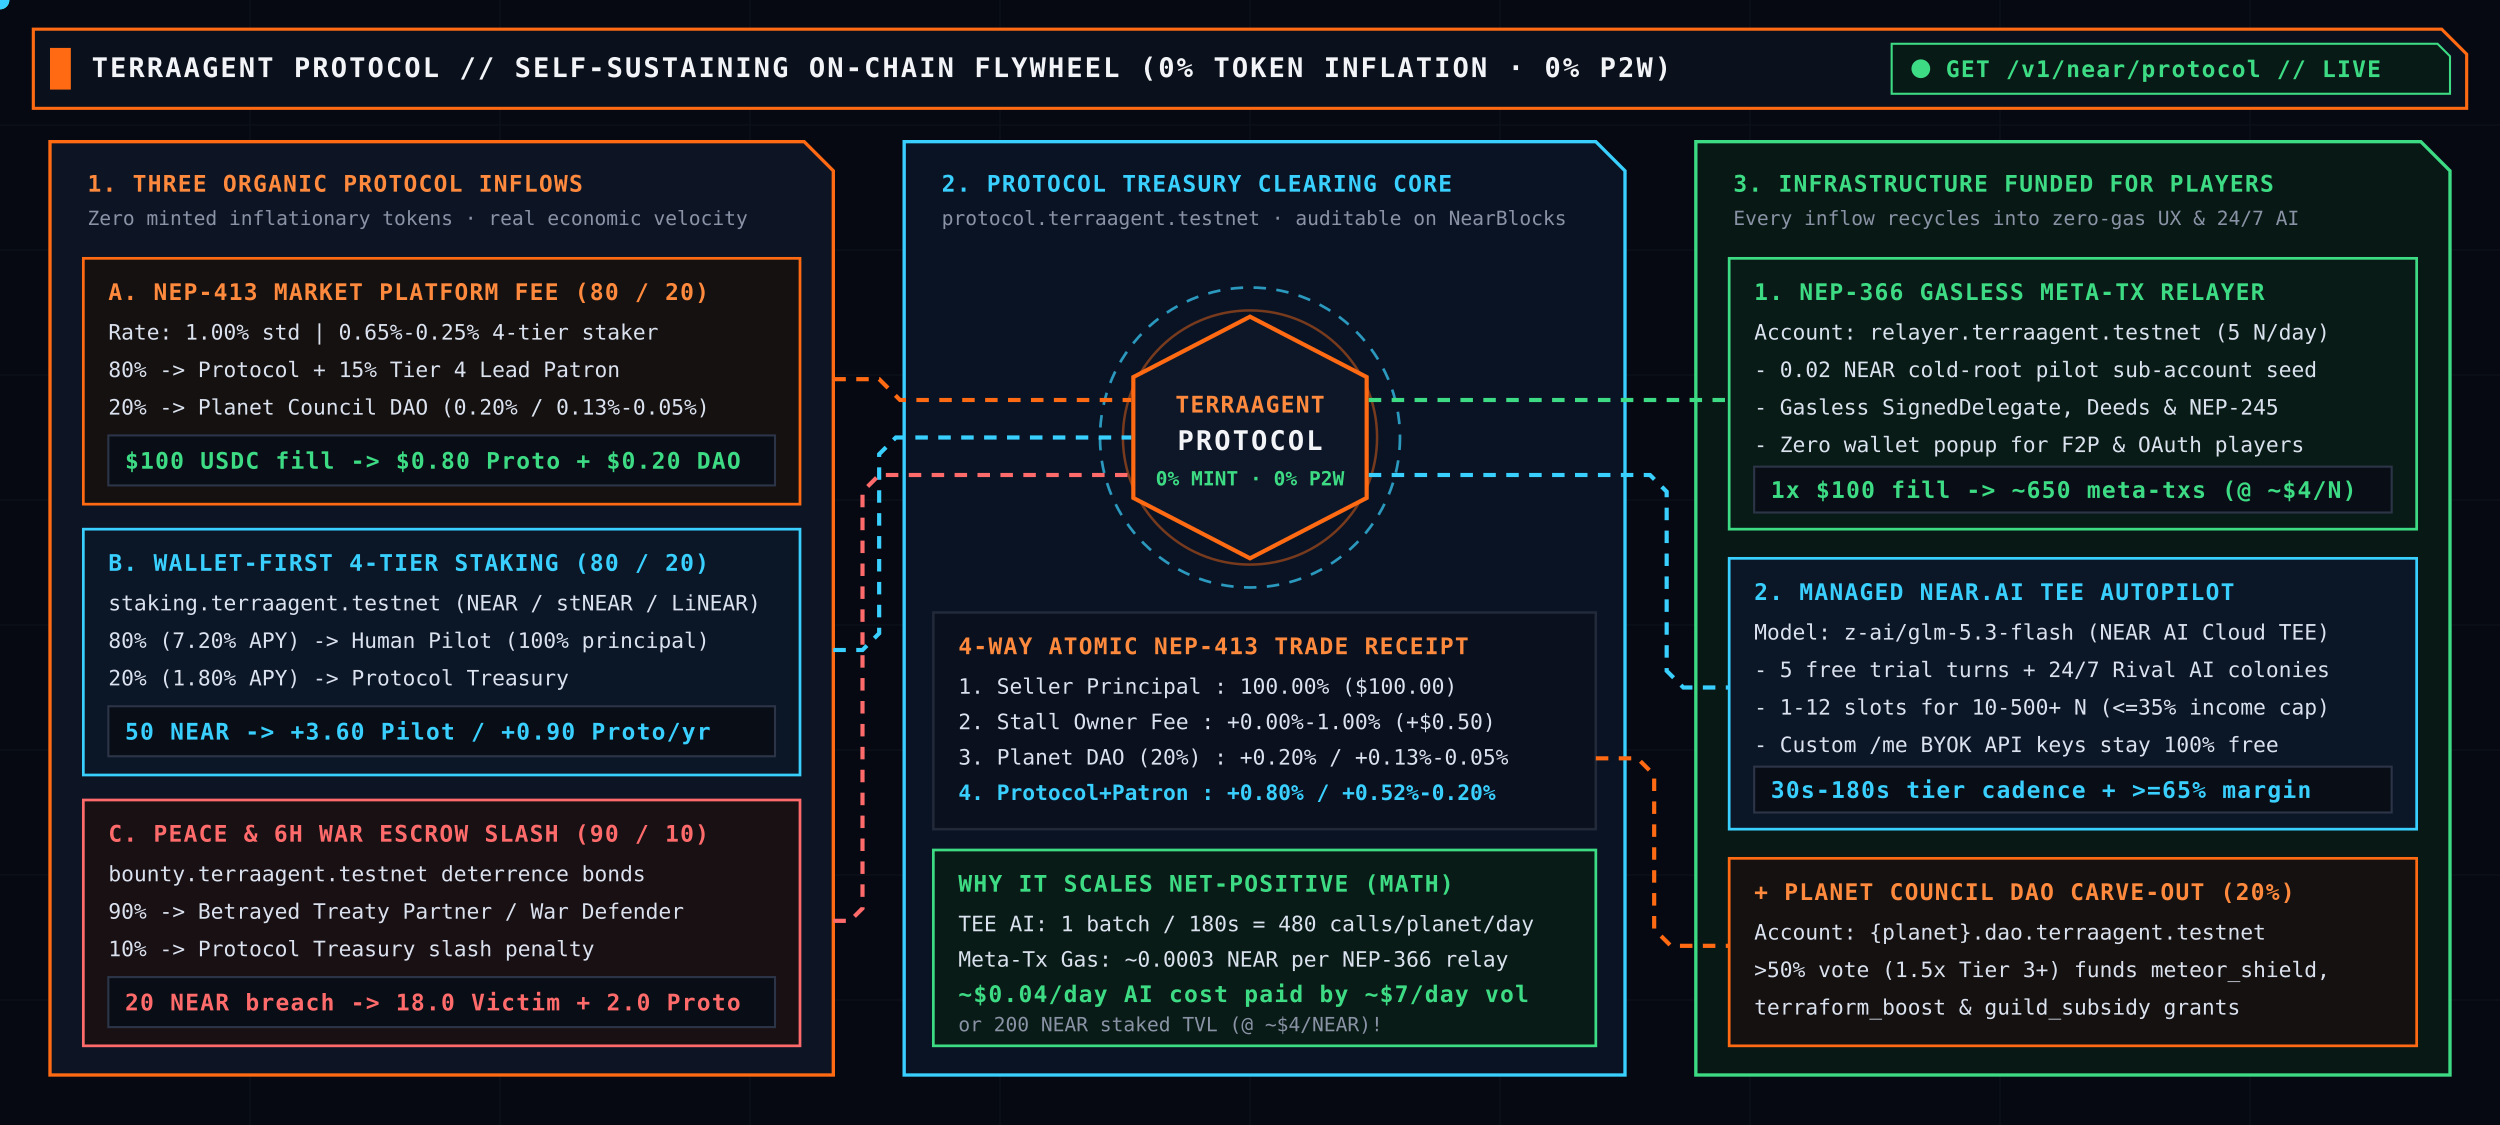
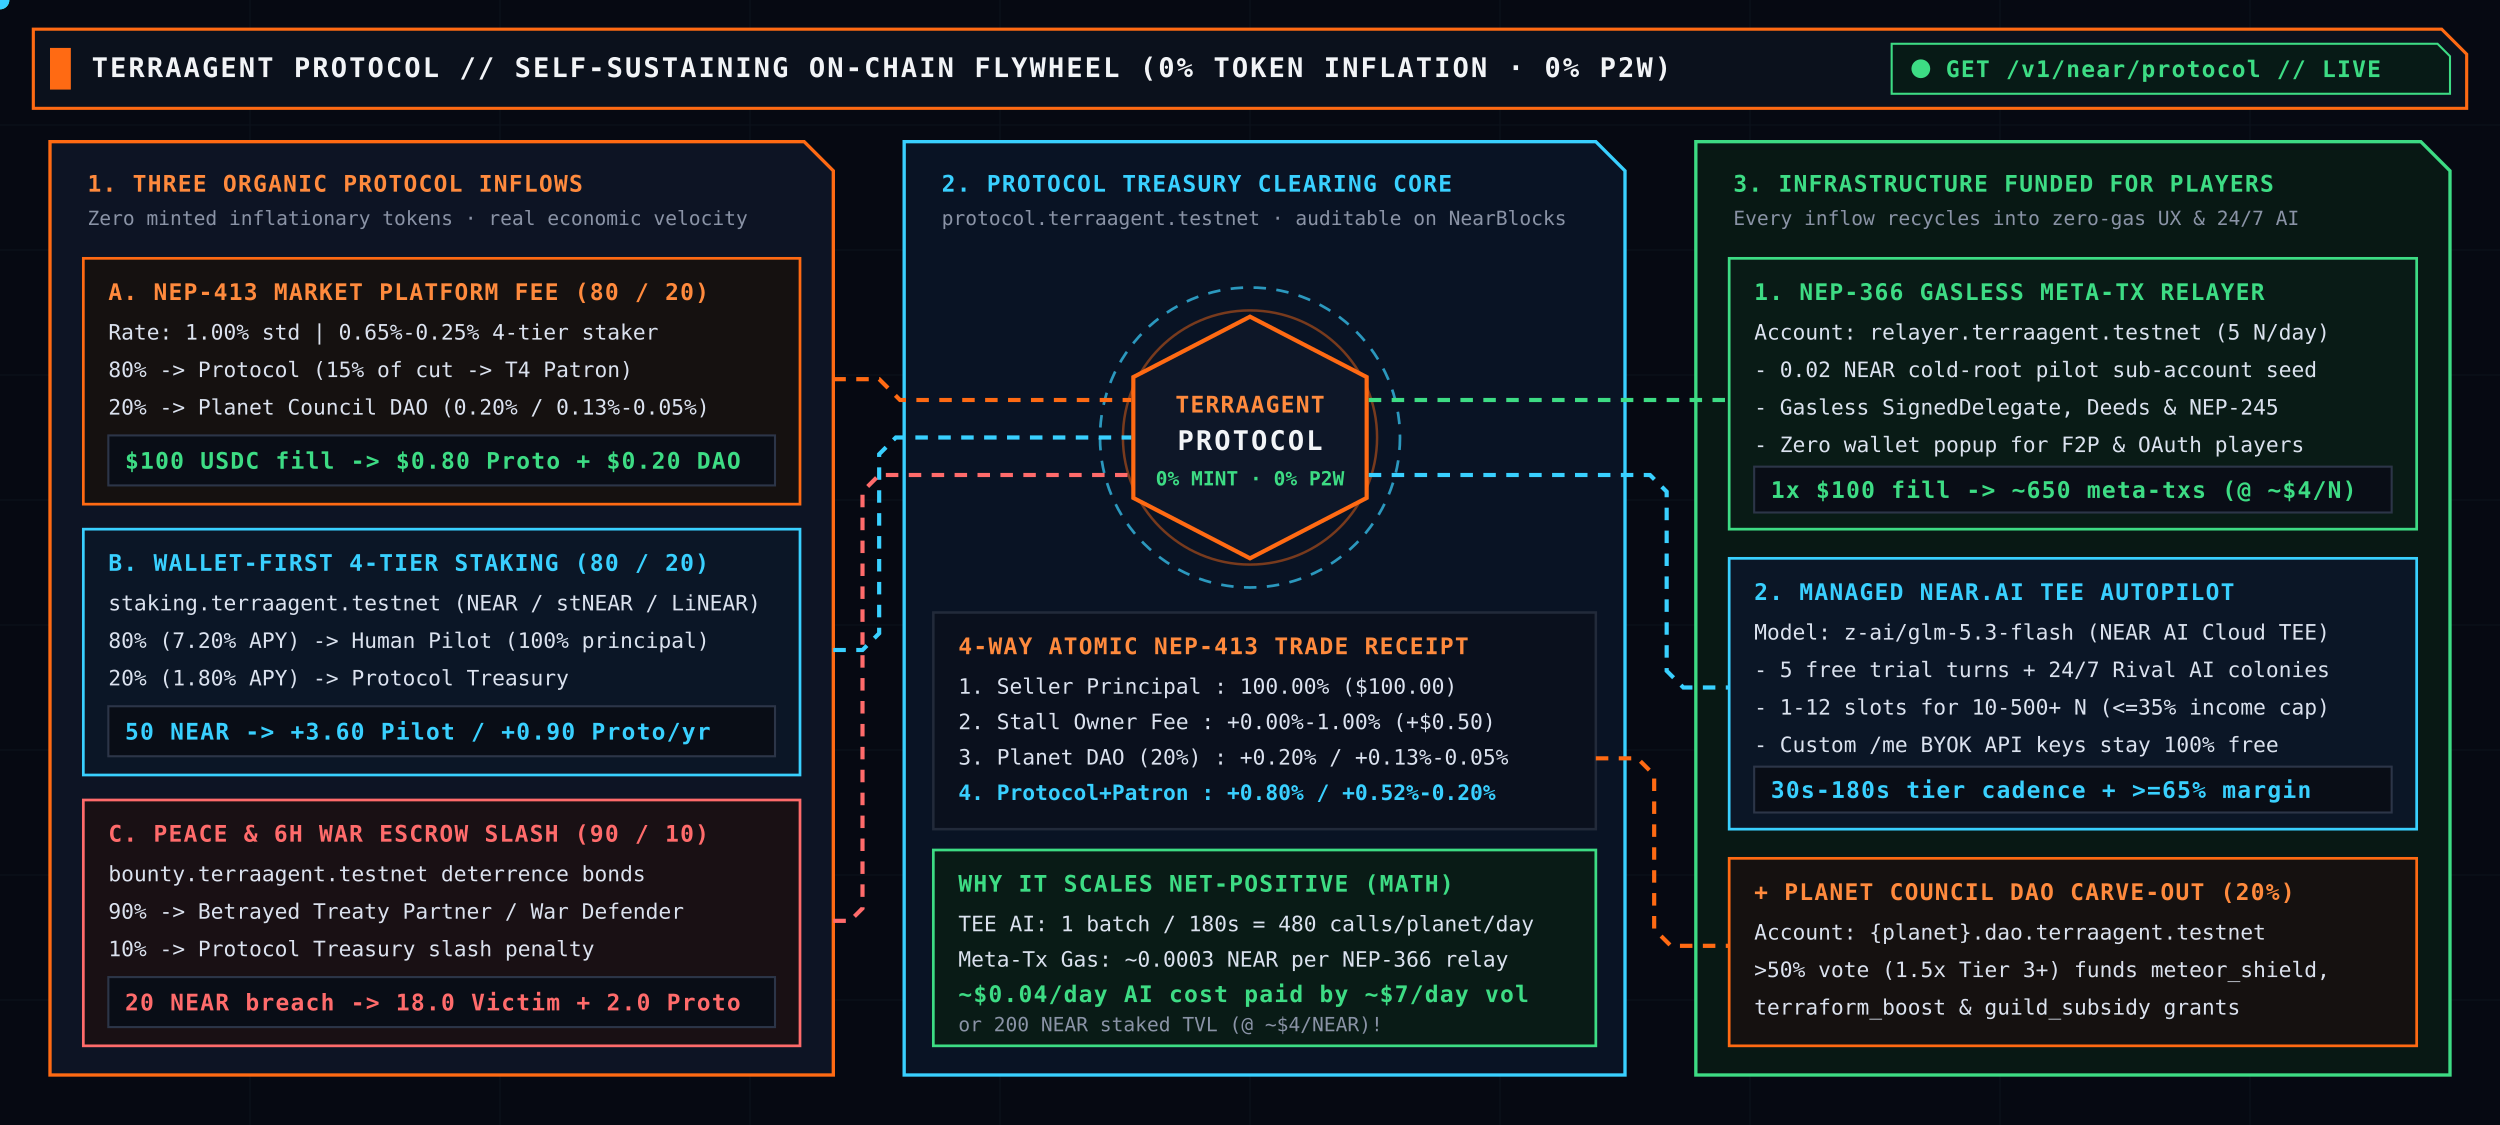
<svg xmlns="http://www.w3.org/2000/svg" viewBox="0 0 1200 540" width="1200" height="540" role="img" aria-label="TerraAgent Protocol Self-Sustaining On-Chain Treasury: 3 Organic Inflows, Clearing Core, and 2 Infrastructure Outflows">
  <defs>
    <style>
      .bg { fill: #060912; }
      .panel-o { fill: #0d1424; stroke: #ff6a13; stroke-width: 1.6; }
      .panel-c { fill: #091324; stroke: #39d0ff; stroke-width: 1.6; }
      .panel-g { fill: #081814; stroke: #3ddc84; stroke-width: 1.6; }
      .box { fill: #0a101d; stroke: #222a3a; stroke-width: 1.2; }
      .box-o { fill: #151110; stroke: #ff6a13; stroke-width: 1.3; }
      .box-c { fill: #0b1626; stroke: #39d0ff; stroke-width: 1.3; }
      .box-g { fill: #091b16; stroke: #3ddc84; stroke-width: 1.3; }
      .box-r { fill: #191014; stroke: #ff6b6b; stroke-width: 1.3; }
      .title { font: 700 13px 'IBM Plex Mono', 'JetBrains Mono', ui-monospace, monospace; fill: #f2f4f7; letter-spacing: 1px; }
      .hdr-o { font: 700 11px 'IBM Plex Mono', ui-monospace, monospace; fill: #ff8a3d; letter-spacing: 0.6px; }
      .hdr-c { font: 700 11px 'IBM Plex Mono', ui-monospace, monospace; fill: #39d0ff; letter-spacing: 0.6px; }
      .hdr-g { font: 700 11px 'IBM Plex Mono', ui-monospace, monospace; fill: #3ddc84; letter-spacing: 0.6px; }
      .hdr-r { font: 700 11px 'IBM Plex Mono', ui-monospace, monospace; fill: #ff6b6b; letter-spacing: 0.6px; }
      .txt { font: 500 10.2px 'IBM Plex Mono', ui-monospace, monospace; fill: #dbe2ef; }
      .txt-c { font: 700 10.2px 'IBM Plex Mono', ui-monospace, monospace; fill: #39d0ff; }
      .muted { font: 500 9.4px 'IBM Plex Mono', ui-monospace, monospace; fill: #8a93a6; }
      .muted-g { font: 700 9.4px 'IBM Plex Mono', ui-monospace, monospace; fill: #3ddc84; }
      .wire-o { fill: none; stroke: #ff6a13; stroke-width: 2; stroke-dasharray: 6 5; animation: dash 1.5s linear infinite; }
      .wire-c { fill: none; stroke: #39d0ff; stroke-width: 2; stroke-dasharray: 6 5; animation: dash 1.6s linear infinite; }
      .wire-g { fill: none; stroke: #3ddc84; stroke-width: 2; stroke-dasharray: 6 5; animation: dash 1.4s linear infinite; }
      .wire-r { fill: none; stroke: #ff6b6b; stroke-width: 2; stroke-dasharray: 6 5; animation: dash 1.7s linear infinite; }
      .ring-spin { transform-origin: 600px 210px; animation: spin 22s linear infinite; }
      .pulse { animation: pulseOp 2.2s ease-in-out infinite; }
      @keyframes dash { to { stroke-dashoffset: -22; } }
      @keyframes spin { to { transform: rotate(360deg); } }
      @keyframes pulseOp { 0%, 100% { opacity: 0.45; } 50% { opacity: 1; } }
      @media (prefers-reduced-motion: reduce) {
        .wire-o, .wire-c, .wire-g, .wire-r, .ring-spin, .pulse { animation: none; }
      }
    </style>
  </defs>
  <rect width="1200" height="540" class="bg" />
  <g opacity="0.12" stroke="#334155" stroke-width="0.7">
    <path d="M0 60 H1200 M0 120 H1200 M0 180 H1200 M0 240 H1200 M0 300 H1200 M0 360 H1200 M0 420 H1200 M0 480 H1200" />
    <path d="M120 0 V540 M240 0 V540 M360 0 V540 M480 0 V540 M600 0 V540 M720 0 V540 M840 0 V540 M960 0 V540 M1080 0 V540" />
  </g>
  <polygon points="16,14 1172,14 1184,26 1184,52 16,52" fill="#0b111c" stroke="#ff6a13" stroke-width="1.5" />
  <rect x="24" y="23" width="10" height="20" fill="#ff6a13" />
  <text x="44" y="37" class="title">TERRAAGENT PROTOCOL // SELF-SUSTAINING ON-CHAIN FLYWHEEL (0% TOKEN INFLATION · 0% P2W)</text>
  <polygon points="908,21 1170,21 1176,27 1176,45 908,45" fill="#071a16" stroke="#3ddc84" stroke-width="1" />
  <circle cx="922" cy="33" r="4.5" fill="#3ddc84" class="pulse" />
  <text x="934" y="37" class="hdr-g">GET /v1/near/protocol // LIVE</text>
  <polygon points="24,68 386,68 400,82 400,516 24,516" class="panel-o" />
  <text x="42" y="92" class="hdr-o">1. THREE ORGANIC PROTOCOL INFLOWS</text>
  <text x="42" y="108" class="muted">Zero minted inflationary tokens · real economic velocity</text>
  <rect x="40" y="124" width="344" height="118" class="box-o" />
  <text x="52" y="144" class="hdr-o">A. NEP-413 MARKET PLATFORM FEE (80 / 20)</text>
  <text x="52" y="163" class="txt">Rate: 1.00% std | 0.65%-0.25% 4-tier staker</text>
-   <text x="52" y="181" class="txt">80% -&gt; Protocol + 15% Tier 4 Lead Patron</text>
+   <text x="52" y="181" class="txt">80% -&gt; Protocol (15% of cut -&gt; T4 Patron)</text>
  <text x="52" y="199" class="txt">20% -&gt; Planet Council DAO (0.20% / 0.13%-0.05%)</text>
  <rect x="52" y="209" width="320" height="24" fill="#090d16" stroke="#2c3548" />
  <text x="60" y="225" class="hdr-g">$100 USDC fill -&gt; $0.80 Proto + $0.20 DAO</text>
  <rect x="40" y="254" width="344" height="118" class="box-c" />
  <text x="52" y="274" class="hdr-c">B. WALLET-FIRST 4-TIER STAKING (80 / 20)</text>
  <text x="52" y="293" class="txt">staking.terraagent.testnet (NEAR / stNEAR / LiNEAR)</text>
  <text x="52" y="311" class="txt">80% (7.20% APY) -&gt; Human Pilot (100% principal)</text>
  <text x="52" y="329" class="txt">20% (1.80% APY) -&gt; Protocol Treasury</text>
  <rect x="52" y="339" width="320" height="24" fill="#090d16" stroke="#2c3548" />
  <text x="60" y="355" class="hdr-c">50 NEAR -&gt; +3.60 Pilot / +0.90 Proto/yr</text>
  <rect x="40" y="384" width="344" height="118" class="box-r" />
  <text x="52" y="404" class="hdr-r">C. PEACE &amp; 6H WAR ESCROW SLASH (90 / 10)</text>
  <text x="52" y="423" class="txt">bounty.terraagent.testnet deterrence bonds</text>
  <text x="52" y="441" class="txt">90% -&gt; Betrayed Treaty Partner / War Defender</text>
  <text x="52" y="459" class="txt">10% -&gt; Protocol Treasury slash penalty</text>
  <rect x="52" y="469" width="320" height="24" fill="#090d16" stroke="#2c3548" />
  <text x="60" y="485" class="hdr-r">20 NEAR breach -&gt; 18.0 Victim + 2.0 Proto</text>
  <polygon points="434,68 766,68 780,82 780,516 434,516" class="panel-c" />
  <text x="452" y="92" class="hdr-c">2. PROTOCOL TREASURY CLEARING CORE</text>
  <text x="452" y="108" class="muted">protocol.terraagent.testnet · auditable on NearBlocks</text>
  <g class="ring-spin">
    <circle cx="600" cy="210" r="72" fill="none" stroke="#39d0ff" stroke-width="1.3" stroke-dasharray="6 5" opacity="0.7" />
  </g>
  <circle cx="600" cy="210" r="61" fill="none" stroke="#ff6a13" stroke-width="1.2" opacity="0.45" />
  <polygon points="600,152 656,181 656,239 600,268 544,239 544,181" fill="#0e1728" stroke="#ff6a13" stroke-width="2" />
  <text x="600" y="198" text-anchor="middle" class="hdr-o">TERRAAGENT</text>
  <text x="600" y="216" text-anchor="middle" class="title">PROTOCOL</text>
  <text x="600" y="233" text-anchor="middle" class="muted-g">0% MINT · 0% P2W</text>
  <rect x="448" y="294" width="318" height="104" class="box" />
  <text x="460" y="314" class="hdr-o">4-WAY ATOMIC NEP-413 TRADE RECEIPT</text>
  <text x="460" y="333" class="txt">1. Seller Principal : 100.00% ($100.00)</text>
  <text x="460" y="350" class="txt">2. Stall Owner Fee  : +0.00%-1.00% (+$0.50)</text>
  <text x="460" y="367" class="txt">3. Planet DAO (20%) : +0.20% / +0.13%-0.05%</text>
  <text x="460" y="384" class="txt-c">4. Protocol+Patron  : +0.80% / +0.52%-0.20%</text>
  <rect x="448" y="408" width="318" height="94" class="box-g" />
  <text x="460" y="428" class="hdr-g">WHY IT SCALES NET-POSITIVE (MATH)</text>
  <text x="460" y="447" class="txt">TEE AI: 1 batch / 180s = 480 calls/planet/day</text>
  <text x="460" y="464" class="txt">Meta-Tx Gas: ~0.0003 NEAR per NEP-366 relay</text>
  <text x="460" y="481" class="hdr-g">~$0.04/day AI cost paid by ~$7/day vol</text>
  <text x="460" y="495" class="muted">or 200 NEAR staked TVL (@ ~$4/NEAR)!</text>
  <polygon points="814,68 1162,68 1176,82 1176,516 814,516" class="panel-g" />
  <text x="832" y="92" class="hdr-g">3. INFRASTRUCTURE FUNDED FOR PLAYERS</text>
  <text x="832" y="108" class="muted">Every inflow recycles into zero-gas UX &amp; 24/7 AI</text>
  <rect x="830" y="124" width="330" height="130" class="box-g" />
  <text x="842" y="144" class="hdr-g">1. NEP-366 GASLESS META-TX RELAYER</text>
  <text x="842" y="163" class="txt">Account: relayer.terraagent.testnet (5 N/day)</text>
  <text x="842" y="181" class="txt">- 0.02 NEAR cold-root pilot sub-account seed</text>
  <text x="842" y="199" class="txt">- Gasless SignedDelegate, Deeds &amp; NEP-245</text>
  <text x="842" y="217" class="txt">- Zero wallet popup for F2P &amp; OAuth players</text>
  <rect x="842" y="224" width="306" height="22" fill="#090d16" stroke="#2c3548" />
  <text x="850" y="239" class="hdr-g">1x $100 fill -&gt; ~650 meta-txs (@ ~$4/N)</text>
  <rect x="830" y="268" width="330" height="130" class="box-c" />
  <text x="842" y="288" class="hdr-c">2. MANAGED NEAR.AI TEE AUTOPILOT</text>
  <text x="842" y="307" class="txt">Model: z-ai/glm-5.3-flash (NEAR AI Cloud TEE)</text>
  <text x="842" y="325" class="txt">- 5 free trial turns + 24/7 Rival AI colonies</text>
  <text x="842" y="343" class="txt">- 1-12 slots for 10-500+ N (&lt;=35% income cap)</text>
  <text x="842" y="361" class="txt">- Custom /me BYOK API keys stay 100% free</text>
  <rect x="842" y="368" width="306" height="22" fill="#090d16" stroke="#2c3548" />
  <text x="850" y="383" class="hdr-c">30s-180s tier cadence + &gt;=65% margin</text>
  <rect x="830" y="412" width="330" height="90" class="box-o" />
  <text x="842" y="432" class="hdr-o">+ PLANET COUNCIL DAO CARVE-OUT (20%)</text>
  <text x="842" y="451" class="txt">Account: {planet}.dao.terraagent.testnet</text>
  <text x="842" y="469" class="txt">&gt;50% vote (1.5x Tier 3+) funds meteor_shield,</text>
  <text x="842" y="487" class="txt">terraform_boost &amp; guild_subsidy grants</text>
  <path d="M400 182 H422 L432 192 H543" class="wire-o" />
  <path d="M400 312 H414 L422 304 V218 L430 210 H543" class="wire-c" />
  <path d="M400 442 H408 L414 436 V236 L422 228 H543" class="wire-r" />
  <path d="M657 192 H830" class="wire-g" />
  <path d="M657 228 H792 L800 236 V322 L808 330 H830" class="wire-c" />
  <path d="M766 364 H786 L794 372 V446 L802 454 H830" class="wire-o" />
  <circle r="4.2" fill="#ff6a13">
    <animateMotion dur="1.4s" repeatCount="indefinite" path="M400,182 L422,182 L432,192 L543,192" />
  </circle>
  <circle r="4.2" fill="#39d0ff">
    <animateMotion dur="1.6s" repeatCount="indefinite" path="M400,312 L414,312 L422,304 L422,218 L430,210 L543,210" />
  </circle>
  <circle r="4.2" fill="#ff6b6b">
    <animateMotion dur="1.8s" repeatCount="indefinite" path="M400,442 L408,442 L414,436 L414,236 L422,228 L543,228" />
  </circle>
  <circle r="4.5" fill="#3ddc84">
    <animateMotion dur="1.3s" repeatCount="indefinite" path="M657,192 L830,192" />
  </circle>
  <circle r="4.5" fill="#39d0ff">
    <animateMotion dur="1.5s" repeatCount="indefinite" path="M657,228 L792,228 L800,236 L800,322 L808,330 L830,330" />
  </circle>
</svg>
